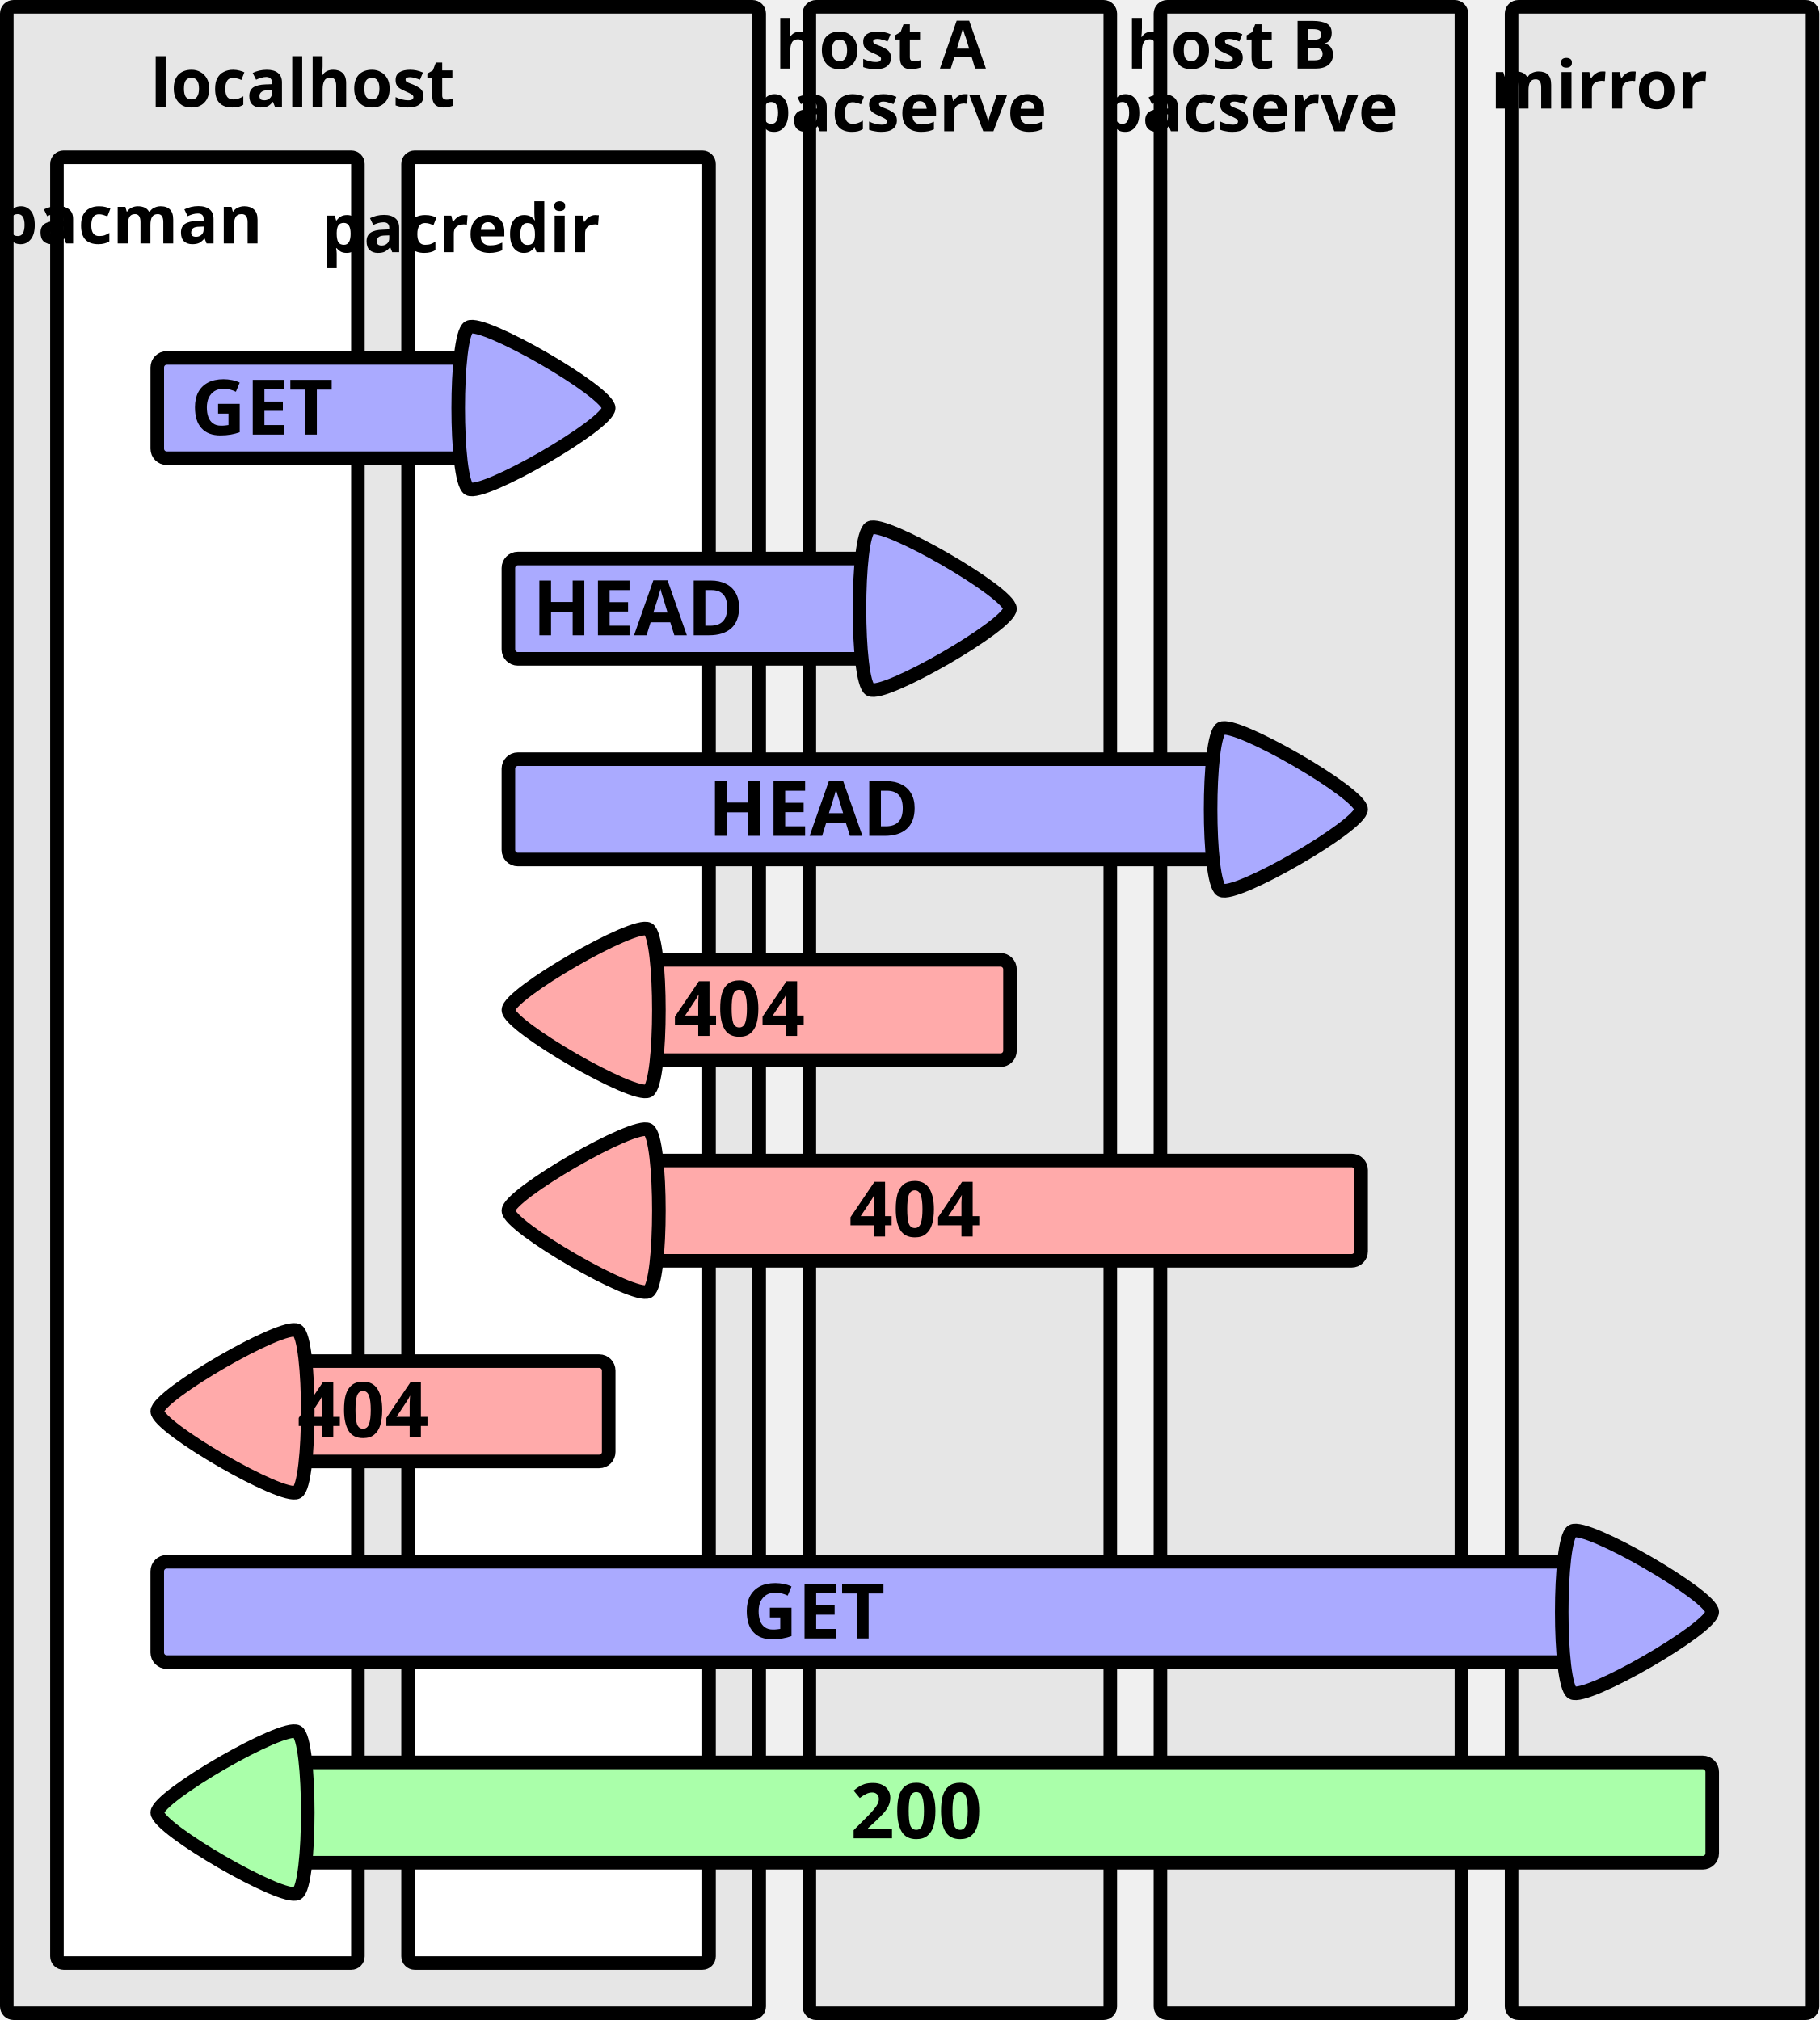
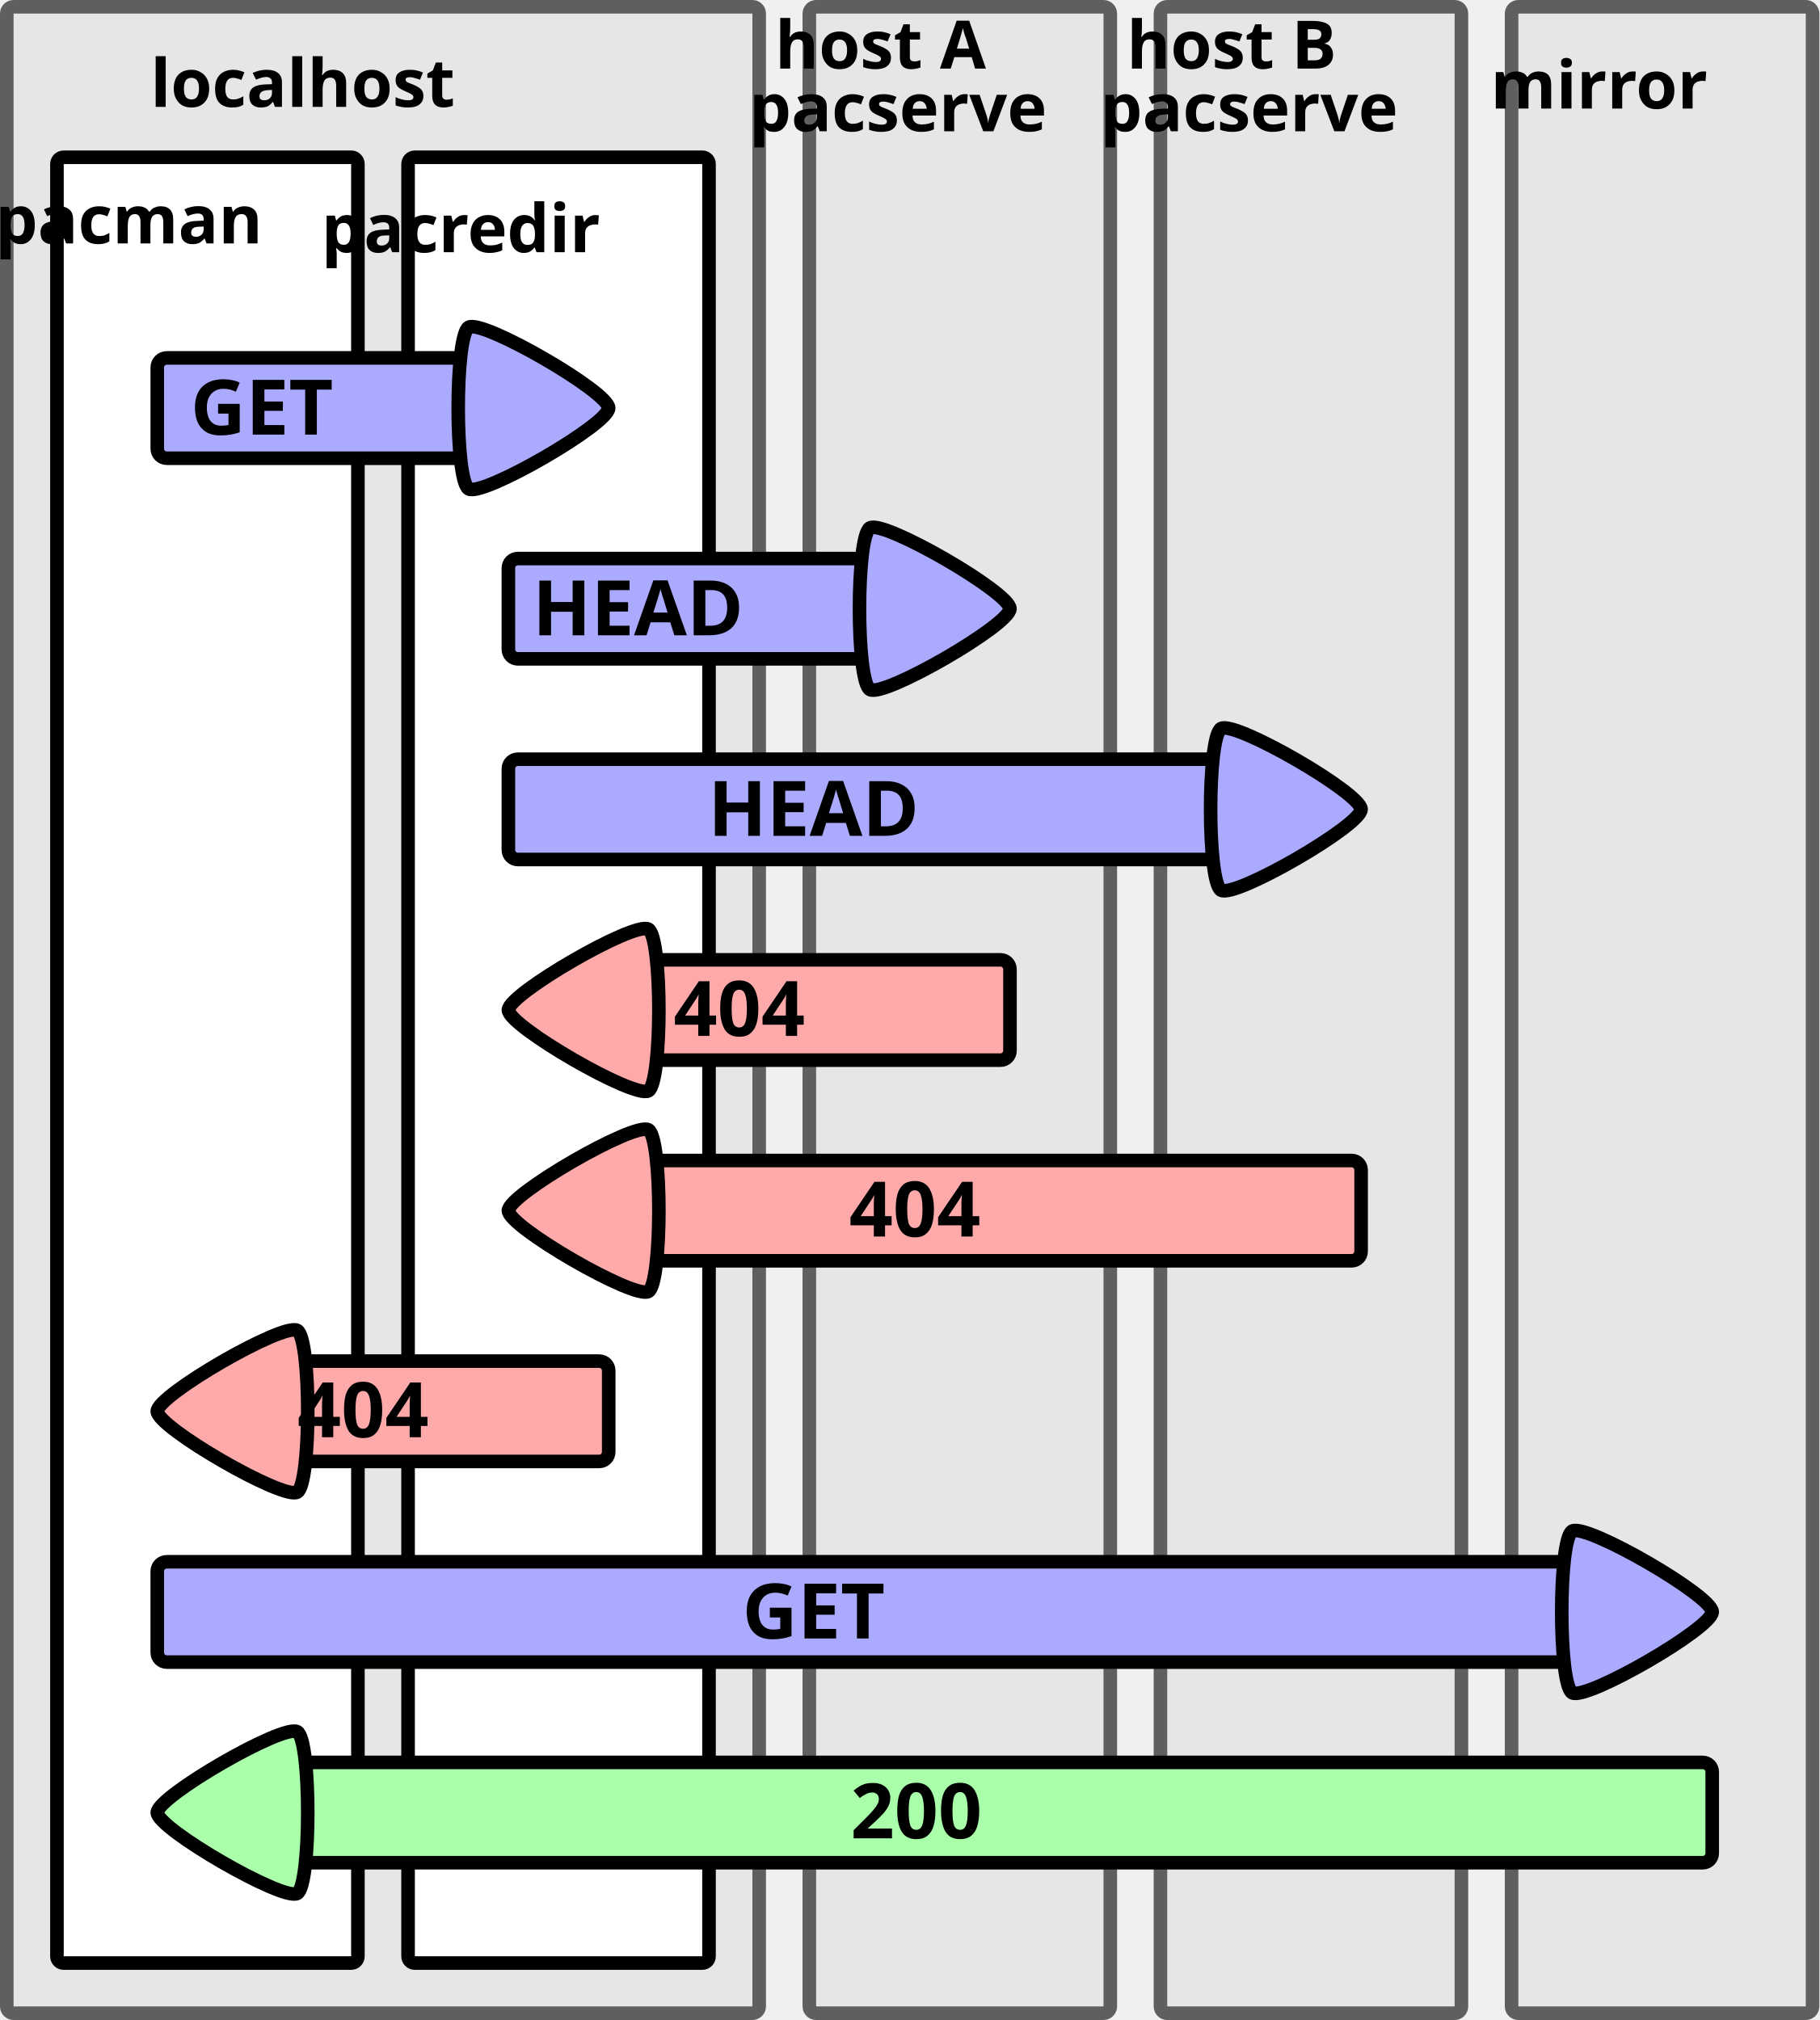
<svg xmlns="http://www.w3.org/2000/svg" width="134.05mm" height="148.867mm" viewBox="0 0 134.05 148.867" version="1.1" id="svg8">
  <defs id="defs2">
    <marker style="overflow:visible" id="Arrow1Lend" refX="0" refY="0" orient="auto">
      <path transform="matrix(-0.8,0,0,-0.8,-10,0)" style="fill:#000000;fill-opacity:1;fill-rule:evenodd;stroke:#000000;stroke-width:1pt;stroke-opacity:1" d="M 0,0 5,-5 -12.5,0 5,5 Z" id="path904" />
    </marker>
    <marker style="overflow:visible" id="Arrow1Lstart" refX="0" refY="0" orient="auto">
      <path transform="matrix(0.8,0,0,0.8,10,0)" style="fill:#000000;fill-opacity:1;fill-rule:evenodd;stroke:#000000;stroke-width:1pt;stroke-opacity:1" d="M 0,0 5,-5 -12.5,0 5,5 Z" id="path901" />
    </marker>
  </defs>
  <g id="layer1" transform="translate(0.4999397,0.500056)">
    <g id="g480">
      <g id="g465">
-         <rect style="fill:#e6e6e6;stroke:#000000;stroke-width:1;stroke-linecap:round;stroke-linejoin:round" id="rect849" width="55.438" height="147.867" x="0" y="0" ry="0.499" />
+         <rect style="fill:#e6e6e6;stroke:#5f5f5f;stroke-width:1;stroke-linecap:round;stroke-linejoin:round" id="rect849" width="55.438" height="147.867" x="0" y="0" ry="0.499" />
        <text xml:space="preserve" style="font-style:normal;font-variant:normal;font-weight:bold;font-stretch:normal;font-size:4.928px;line-height:4.62px;font-family:sans-serif;-inkscape-font-specification:'sans-serif Bold';text-align:center;letter-spacing:0px;word-spacing:0px;writing-mode:lr-tb;text-anchor:middle;fill:#000000;fill-opacity:1;stroke:none;stroke-width:0.265px;stroke-linecap:butt;stroke-linejoin:miter;stroke-opacity:1" x="27.567" y="7.373" id="text863" transform="scale(0.9998873,1.000113)">
          <tspan id="tspan861" x="27.567" y="7.373" style="stroke-width:0.265px">localhost</tspan>
        </text>
      </g>
      <g id="g2363" style="stroke-width:1.432" transform="scale(0.6984252,0.6985827)">
        <rect style="fill:#ffffff;stroke:#000000;stroke-width:1.432;stroke-linecap:round;stroke-linejoin:round" id="rect857" width="31.75" height="190.5" x="5.292" y="15.875" ry="0.706" />
        <text xml:space="preserve" style="font-style:normal;font-variant:normal;font-weight:bold;font-stretch:normal;font-size:7.056px;line-height:6.615px;font-family:sans-serif;-inkscape-font-specification:'sans-serif Bold';text-align:center;letter-spacing:0px;word-spacing:0px;writing-mode:lr-tb;text-anchor:middle;fill:#000000;fill-opacity:1;stroke:none;stroke-width:0.379px;stroke-linecap:butt;stroke-linejoin:miter;stroke-opacity:1" x="21.142" y="24.963" id="text867">
          <tspan id="tspan865" x="21.142" y="24.963" style="stroke-width:0.379px">pacman</tspan>
        </text>
      </g>
      <g id="g2369" style="stroke-width:1.432" transform="scale(0.6984252,0.6985827)">
        <rect style="fill:#ffffff;stroke:#000000;stroke-width:1.432;stroke-linecap:round;stroke-linejoin:round" id="rect859" width="31.75" height="190.5" x="42.333" y="15.875" ry="0.706" />
        <text xml:space="preserve" style="font-style:normal;font-variant:normal;font-weight:bold;font-stretch:normal;font-size:7.056px;line-height:6.615px;font-family:sans-serif;-inkscape-font-specification:'sans-serif Bold';text-align:center;letter-spacing:0px;word-spacing:0px;writing-mode:lr-tb;text-anchor:middle;fill:#000000;fill-opacity:1;stroke:none;stroke-width:0.379px;stroke-linecap:butt;stroke-linejoin:miter;stroke-opacity:1" x="57.986" y="25.89" id="text871">
          <tspan id="tspan869" x="57.986" y="25.89" style="stroke-width:0.379px">pacredir</tspan>
          <tspan x="57.986" y="32.505" style="stroke-width:0.379px" id="tspan873" />
        </text>
      </g>
    </g>
    <g id="g460">
-       <rect style="fill:#e6e6e6;stroke:#000000;stroke-width:1;stroke-linecap:round;stroke-linejoin:round" id="rect851" width="22.175" height="147.867" x="59.133" y="0" ry="0.499" />
+       <rect style="fill:#e6e6e6;stroke:#5f5f5f;stroke-width:1;stroke-linecap:round;stroke-linejoin:round" id="rect851" width="22.175" height="147.867" x="59.133" y="0" ry="0.499" />
      <text xml:space="preserve" style="font-style:normal;font-variant:normal;font-weight:bold;font-stretch:normal;font-size:4.928px;line-height:4.62px;font-family:sans-serif;-inkscape-font-specification:'sans-serif Bold';text-align:center;letter-spacing:0px;word-spacing:0px;writing-mode:lr-tb;text-anchor:middle;fill:#000000;fill-opacity:1;stroke:none;stroke-width:0.265px;stroke-linecap:butt;stroke-linejoin:miter;stroke-opacity:1" x="70.15" y="4.555" id="text877" transform="scale(0.9998873,1.000113)">
        <tspan id="tspan875" x="70.15" y="4.555" style="stroke-width:0.265px">host A</tspan>
        <tspan x="70.15" y="9.175" style="stroke-width:0.265px" id="tspan889">pacserve</tspan>
      </text>
    </g>
    <g id="g454">
-       <rect style="fill:#e6e6e6;stroke:#000000;stroke-width:1;stroke-linecap:round;stroke-linejoin:round" id="rect853" width="22.175" height="147.867" x="85.004" y="0" ry="0.499" />
+       <rect style="fill:#e6e6e6;stroke:#5f5f5f;stroke-width:1;stroke-linecap:round;stroke-linejoin:round" id="rect853" width="22.175" height="147.867" x="85.004" y="0" ry="0.499" />
      <text xml:space="preserve" style="font-style:normal;font-variant:normal;font-weight:bold;font-stretch:normal;font-size:4.928px;line-height:4.62px;font-family:sans-serif;-inkscape-font-specification:'sans-serif Bold';text-align:center;letter-spacing:0px;word-spacing:0px;writing-mode:lr-tb;text-anchor:middle;fill:#000000;fill-opacity:1;stroke:none;stroke-width:0.265px;stroke-linecap:butt;stroke-linejoin:miter;stroke-opacity:1" x="96.024" y="4.555" id="text881" transform="scale(0.9998873,1.000113)">
        <tspan id="tspan879" x="96.024" y="4.555" style="stroke-width:0.265px">host B</tspan>
        <tspan x="96.024" y="9.175" style="stroke-width:0.265px" id="tspan895">pacserve</tspan>
      </text>
    </g>
    <g id="g448">
-       <rect style="fill:#e6e6e6;stroke:#000000;stroke-width:1;stroke-linecap:round;stroke-linejoin:round" id="rect855" width="22.175" height="147.867" x="110.875" y="0" ry="0.499" />
+       <rect style="fill:#e6e6e6;stroke:#5f5f5f;stroke-width:1;stroke-linecap:round;stroke-linejoin:round" id="rect855" width="22.175" height="147.867" x="110.875" y="0" ry="0.499" />
      <text xml:space="preserve" style="font-style:normal;font-variant:normal;font-weight:bold;font-stretch:normal;font-size:4.928px;line-height:4.62px;font-family:sans-serif;-inkscape-font-specification:'sans-serif Bold';text-align:center;letter-spacing:0px;word-spacing:0px;writing-mode:lr-tb;text-anchor:middle;fill:#000000;fill-opacity:1;stroke:none;stroke-width:0.265px;stroke-linecap:butt;stroke-linejoin:miter;stroke-opacity:1" x="121.821" y="7.501" id="text885" transform="scale(0.9998873,1.000113)">
        <tspan id="tspan883" x="121.821" y="7.501" style="stroke-width:0.265px">mirror</tspan>
      </text>
    </g>
    <g id="g320">
      <rect style="fill:#aaaaff;stroke:#000000;stroke-width:1;stroke-linecap:round;stroke-linejoin:round;stroke-miterlimit:4;stroke-dasharray:none" id="rect1263" width="25.871" height="7.393" x="11.088" y="25.877" ry="0.699" />
      <path style="fill:#aaaaff;stroke:#000000;stroke-width:1.432;stroke-linecap:round;stroke-linejoin:round;stroke-miterlimit:4;stroke-dasharray:none" id="path1267" transform="scale(0.6984252,0.6985827)" d="m 63.5,42.333 c 0,1.705 -13.292,9.38 -14.769,8.527 -1.477,-0.853 -1.477,-16.201 0,-17.054 1.477,-0.853 14.769,6.822 14.769,8.527 z" />
      <text xml:space="preserve" style="font-style:normal;font-variant:normal;font-weight:bold;font-stretch:normal;font-size:5.644px;line-height:5.292px;font-family:sans-serif;-inkscape-font-specification:'sans-serif, Bold';font-variant-ligatures:normal;font-variant-caps:normal;font-variant-numeric:normal;font-variant-east-asian:normal;text-align:center;letter-spacing:0px;word-spacing:0px;writing-mode:lr-tb;text-anchor:middle;fill:#000000;fill-opacity:1;stroke:none;stroke-width:0.265px;stroke-linecap:butt;stroke-linejoin:miter;stroke-opacity:1" x="23.935" y="31.526" id="text1313" transform="scale(0.9998873,1.000113)">
        <tspan id="tspan1311" x="23.935" y="31.526" style="font-style:normal;font-variant:normal;font-weight:bold;font-stretch:normal;font-size:5.644px;font-family:sans-serif;-inkscape-font-specification:'sans-serif, Bold';font-variant-ligatures:normal;font-variant-caps:normal;font-variant-numeric:normal;font-variant-east-asian:normal;stroke-width:0.265px">GET</tspan>
      </text>
    </g>
    <g id="g314">
      <rect style="fill:#aaaaff;stroke:#000000;stroke-width:1;stroke-linecap:round;stroke-linejoin:round;stroke-miterlimit:4;stroke-dasharray:none" id="rect1285" width="29.567" height="7.393" x="36.958" y="40.663" ry="0.699" />
      <path style="fill:#aaaaff;stroke:#000000;stroke-width:1.432;stroke-linecap:round;stroke-linejoin:round;stroke-miterlimit:4;stroke-dasharray:none" id="path1287" transform="scale(0.6984252,0.6985827)" d="m 105.833,63.5 c 0,1.705 -13.292,9.38 -14.769,8.527 -1.477,-0.853 -1.477,-16.201 0,-17.054 1.477,-0.853 14.769,6.822 14.769,8.527 z" />
      <text xml:space="preserve" style="font-style:normal;font-variant:normal;font-weight:bold;font-stretch:normal;font-size:5.644px;line-height:5.292px;font-family:sans-serif;-inkscape-font-specification:'sans-serif, Bold';font-variant-ligatures:normal;font-variant-caps:normal;font-variant-numeric:normal;font-variant-east-asian:normal;text-align:center;letter-spacing:0px;word-spacing:0px;writing-mode:lr-tb;text-anchor:middle;fill:#000000;fill-opacity:1;stroke:none;stroke-width:0.265px;stroke-linecap:butt;stroke-linejoin:miter;stroke-opacity:1" x="51.657" y="46.311" id="text1317" transform="scale(0.9998873,1.000113)">
        <tspan x="51.657" y="46.311" style="font-style:normal;font-variant:normal;font-weight:bold;font-stretch:normal;font-size:5.644px;font-family:sans-serif;-inkscape-font-specification:'sans-serif, Bold';font-variant-ligatures:normal;font-variant-caps:normal;font-variant-numeric:normal;font-variant-east-asian:normal;stroke-width:0.265px" id="tspan1319">HEAD</tspan>
      </text>
    </g>
    <g id="g308">
      <rect style="fill:#aaaaff;stroke:#000000;stroke-width:1;stroke-linecap:round;stroke-linejoin:round;stroke-miterlimit:4;stroke-dasharray:none" id="rect1297" width="55.438" height="7.393" x="36.958" y="55.45" ry="0.699" />
      <path style="fill:#aaaaff;stroke:#000000;stroke-width:1.432;stroke-linecap:round;stroke-linejoin:round;stroke-miterlimit:4;stroke-dasharray:none" id="path1299" transform="scale(0.6984252,0.6985827)" d="m 142.875,84.667 c 0,1.705 -13.292,9.38 -14.769,8.527 -1.477,-0.853 -1.477,-16.201 0,-17.054 1.477,-0.853 14.769,6.822 14.769,8.527 z" />
      <text xml:space="preserve" style="font-style:normal;font-variant:normal;font-weight:bold;font-stretch:normal;font-size:5.644px;line-height:5.292px;font-family:sans-serif;-inkscape-font-specification:'sans-serif, Bold';font-variant-ligatures:normal;font-variant-caps:normal;font-variant-numeric:normal;font-variant-east-asian:normal;text-align:center;letter-spacing:0px;word-spacing:0px;writing-mode:lr-tb;text-anchor:middle;fill:#000000;fill-opacity:1;stroke:none;stroke-width:0.265px;stroke-linecap:butt;stroke-linejoin:miter;stroke-opacity:1" x="64.594" y="61.096" id="text1325" transform="scale(0.9998873,1.000113)">
        <tspan x="64.594" y="61.096" style="font-style:normal;font-variant:normal;font-weight:bold;font-stretch:normal;font-size:5.644px;font-family:sans-serif;-inkscape-font-specification:'sans-serif, Bold';font-variant-ligatures:normal;font-variant-caps:normal;font-variant-numeric:normal;font-variant-east-asian:normal;stroke-width:0.265px" id="tspan1323">HEAD</tspan>
      </text>
    </g>
    <g id="g302">
      <rect style="fill:#ffaaaa;stroke:#000000;stroke-width:1;stroke-linecap:round;stroke-linejoin:round;stroke-miterlimit:4;stroke-dasharray:none" id="rect1327" width="29.567" height="7.393" x="-73.917" y="-77.63" ry="0.699" transform="scale(-1)" />
      <path style="fill:#ffaaaa;stroke:#000000;stroke-width:1.432;stroke-linecap:round;stroke-linejoin:round;stroke-miterlimit:4;stroke-dasharray:none" id="path1329" transform="scale(-0.6984252,-0.6985827)" d="m -52.917,-105.833 c 0,1.705 -13.292,9.38 -14.769,8.527 -1.477,-0.853 -1.477,-16.201 0,-17.054 1.477,-0.853 14.769,6.822 14.769,8.527 z" />
      <text xml:space="preserve" style="font-style:normal;font-variant:normal;font-weight:bold;font-stretch:normal;font-size:5.644px;line-height:4.41px;font-family:sans-serif;-inkscape-font-specification:'sans-serif, Bold';font-variant-ligatures:normal;font-variant-caps:normal;font-variant-numeric:normal;font-variant-east-asian:normal;text-align:center;letter-spacing:0px;word-spacing:0px;writing-mode:lr-tb;text-anchor:middle;fill:#000000;fill-opacity:1;stroke:none;stroke-width:0.265px;stroke-linecap:butt;stroke-linejoin:miter;stroke-opacity:1" x="59.12" y="75.833" id="text1353" transform="scale(0.9998873,1.000113)">
        <tspan id="tspan1351" x="59.12" y="75.833" style="font-style:normal;font-variant:normal;font-weight:bold;font-stretch:normal;font-size:5.644px;font-family:sans-serif;-inkscape-font-specification:'sans-serif, Bold';font-variant-ligatures:normal;font-variant-caps:normal;font-variant-numeric:normal;font-variant-east-asian:normal;stroke-width:0.265px">404</tspan>
      </text>
    </g>
    <g id="g296">
      <rect style="fill:#ffaaaa;stroke:#000000;stroke-width:1;stroke-linecap:round;stroke-linejoin:round;stroke-miterlimit:4;stroke-dasharray:none" id="rect1339" width="55.438" height="7.393" x="-99.788" y="-92.417" ry="0.699" transform="scale(-1)" />
      <path style="fill:#ffaaaa;stroke:#000000;stroke-width:1.432;stroke-linecap:round;stroke-linejoin:round;stroke-miterlimit:4;stroke-dasharray:none" id="path1341" transform="scale(-0.6984252,-0.6985827)" d="m -52.917,-127 c 0,1.705 -13.292,9.38 -14.769,8.527 -1.477,-0.853 -1.477,-16.201 0,-17.054 1.477,-0.853 14.769,6.822 14.769,8.527 z" />
      <text xml:space="preserve" style="font-style:normal;font-variant:normal;font-weight:bold;font-stretch:normal;font-size:5.644px;line-height:4.41px;font-family:sans-serif;-inkscape-font-specification:'sans-serif, Bold';font-variant-ligatures:normal;font-variant-caps:normal;font-variant-numeric:normal;font-variant-east-asian:normal;text-align:center;letter-spacing:0px;word-spacing:0px;writing-mode:lr-tb;text-anchor:middle;fill:#000000;fill-opacity:1;stroke:none;stroke-width:0.265px;stroke-linecap:butt;stroke-linejoin:miter;stroke-opacity:1" x="72.057" y="90.618" id="text1435" transform="scale(0.9998873,1.000113)">
        <tspan id="tspan1433" x="72.057" y="90.618" style="font-style:normal;font-variant:normal;font-weight:bold;font-stretch:normal;font-size:5.644px;font-family:sans-serif;-inkscape-font-specification:'sans-serif, Bold';font-variant-ligatures:normal;font-variant-caps:normal;font-variant-numeric:normal;font-variant-east-asian:normal;stroke-width:0.265px">404</tspan>
      </text>
    </g>
    <g id="g290">
      <rect style="fill:#ffaaaa;stroke:#000000;stroke-width:1;stroke-linecap:round;stroke-linejoin:round;stroke-miterlimit:4;stroke-dasharray:none" id="rect1359" width="25.871" height="7.393" x="-44.35" y="-107.203" ry="0.699" transform="scale(-1)" />
      <path style="fill:#ffaaaa;stroke:#000000;stroke-width:1.432;stroke-linecap:round;stroke-linejoin:round;stroke-miterlimit:4;stroke-dasharray:none" id="path1361" transform="scale(-0.6984252,-0.6985827)" d="m -15.875,-148.167 c 0,1.705 -13.292,9.38 -14.769,8.527 -1.477,-0.853 -1.477,-16.201 0,-17.054 1.477,-0.853 14.769,6.822 14.769,8.527 z" />
      <text xml:space="preserve" style="font-style:normal;font-variant:normal;font-weight:bold;font-stretch:normal;font-size:5.644px;line-height:4.41px;font-family:sans-serif;-inkscape-font-specification:'sans-serif, Bold';font-variant-ligatures:normal;font-variant-caps:normal;font-variant-numeric:normal;font-variant-east-asian:normal;text-align:center;letter-spacing:0px;word-spacing:0px;writing-mode:lr-tb;text-anchor:middle;fill:#000000;fill-opacity:1;stroke:none;stroke-width:0.265px;stroke-linecap:butt;stroke-linejoin:miter;stroke-opacity:1" x="31.398" y="105.403" id="text1439" transform="scale(0.9998873,1.000113)">
        <tspan id="tspan1437" x="31.398" y="105.403" style="font-style:normal;font-variant:normal;font-weight:bold;font-stretch:normal;font-size:5.644px;font-family:sans-serif;-inkscape-font-specification:'sans-serif, Bold';font-variant-ligatures:normal;font-variant-caps:normal;font-variant-numeric:normal;font-variant-east-asian:normal;stroke-width:0.265px">404</tspan>
      </text>
    </g>
    <g id="g284">
      <rect style="fill:#aaaaff;stroke:#000000;stroke-width:1;stroke-linecap:round;stroke-linejoin:round;stroke-miterlimit:4;stroke-dasharray:none" id="rect1305" width="107.179" height="7.393" x="11.087" y="114.597" ry="0.699" />
      <path style="fill:#aaaaff;stroke:#000000;stroke-width:1.432;stroke-linecap:round;stroke-linejoin:round;stroke-miterlimit:4;stroke-dasharray:none" id="path1307" transform="scale(0.6984252,0.6985827)" d="m 179.917,169.333 c 0,1.705 -13.292,9.38 -14.769,8.527 -1.477,-0.853 -1.477,-16.201 0,-17.054 1.477,-0.853 14.769,6.822 14.769,8.527 z" />
      <text xml:space="preserve" style="font-style:normal;font-variant:normal;font-weight:bold;font-stretch:normal;font-size:5.644px;line-height:5.292px;font-family:sans-serif;-inkscape-font-specification:'sans-serif, Bold';font-variant-ligatures:normal;font-variant-caps:normal;font-variant-numeric:normal;font-variant-east-asian:normal;text-align:center;letter-spacing:0px;word-spacing:0px;writing-mode:lr-tb;text-anchor:middle;fill:#000000;fill-opacity:1;stroke:none;stroke-width:0.265px;stroke-linecap:butt;stroke-linejoin:miter;stroke-opacity:1" x="64.594" y="120.236" id="text1453" transform="scale(0.9998873,1.000113)">
        <tspan id="tspan1451" x="64.594" y="120.236" style="font-style:normal;font-variant:normal;font-weight:bold;font-stretch:normal;font-size:5.644px;font-family:sans-serif;-inkscape-font-specification:'sans-serif, Bold';font-variant-ligatures:normal;font-variant-caps:normal;font-variant-numeric:normal;font-variant-east-asian:normal;stroke-width:0.265px">GET</tspan>
      </text>
    </g>
    <g id="g278">
      <rect style="fill:#aaffaa;stroke:#000000;stroke-width:1;stroke-linecap:round;stroke-linejoin:round;stroke-miterlimit:4;stroke-dasharray:none" id="rect1445" width="107.179" height="7.393" x="-125.658" y="-136.777" ry="0.699" transform="scale(-1)" />
      <path style="fill:#aaffaa;stroke:#000000;stroke-width:1.432;stroke-linecap:round;stroke-linejoin:round;stroke-miterlimit:4;stroke-dasharray:none" id="path1447" transform="scale(-0.6984252,-0.6985827)" d="m -15.875,-190.5 c 0,1.705 -13.292,9.38 -14.769,8.527 -1.477,-0.853 -1.477,-16.201 0,-17.054 1.477,-0.853 14.769,6.822 14.769,8.527 z" />
      <text xml:space="preserve" style="font-style:normal;font-variant:normal;font-weight:bold;font-stretch:normal;font-size:5.644px;line-height:4.41px;font-family:sans-serif;-inkscape-font-specification:'sans-serif, Bold';font-variant-ligatures:normal;font-variant-caps:normal;font-variant-numeric:normal;font-variant-east-asian:normal;text-align:center;letter-spacing:0px;word-spacing:0px;writing-mode:lr-tb;text-anchor:middle;fill:#000000;fill-opacity:1;stroke:none;stroke-width:0.265px;stroke-linecap:butt;stroke-linejoin:miter;stroke-opacity:1" x="72.164" y="134.964" id="text1395" transform="scale(0.9998873,1.000113)">
        <tspan id="tspan1393" x="72.164" y="134.964" style="font-style:normal;font-variant:normal;font-weight:bold;font-stretch:normal;font-size:5.644px;font-family:sans-serif;-inkscape-font-specification:'sans-serif, Bold';font-variant-ligatures:normal;font-variant-caps:normal;font-variant-numeric:normal;font-variant-east-asian:normal;stroke-width:0.265px">200</tspan>
      </text>
    </g>
  </g>
</svg>
